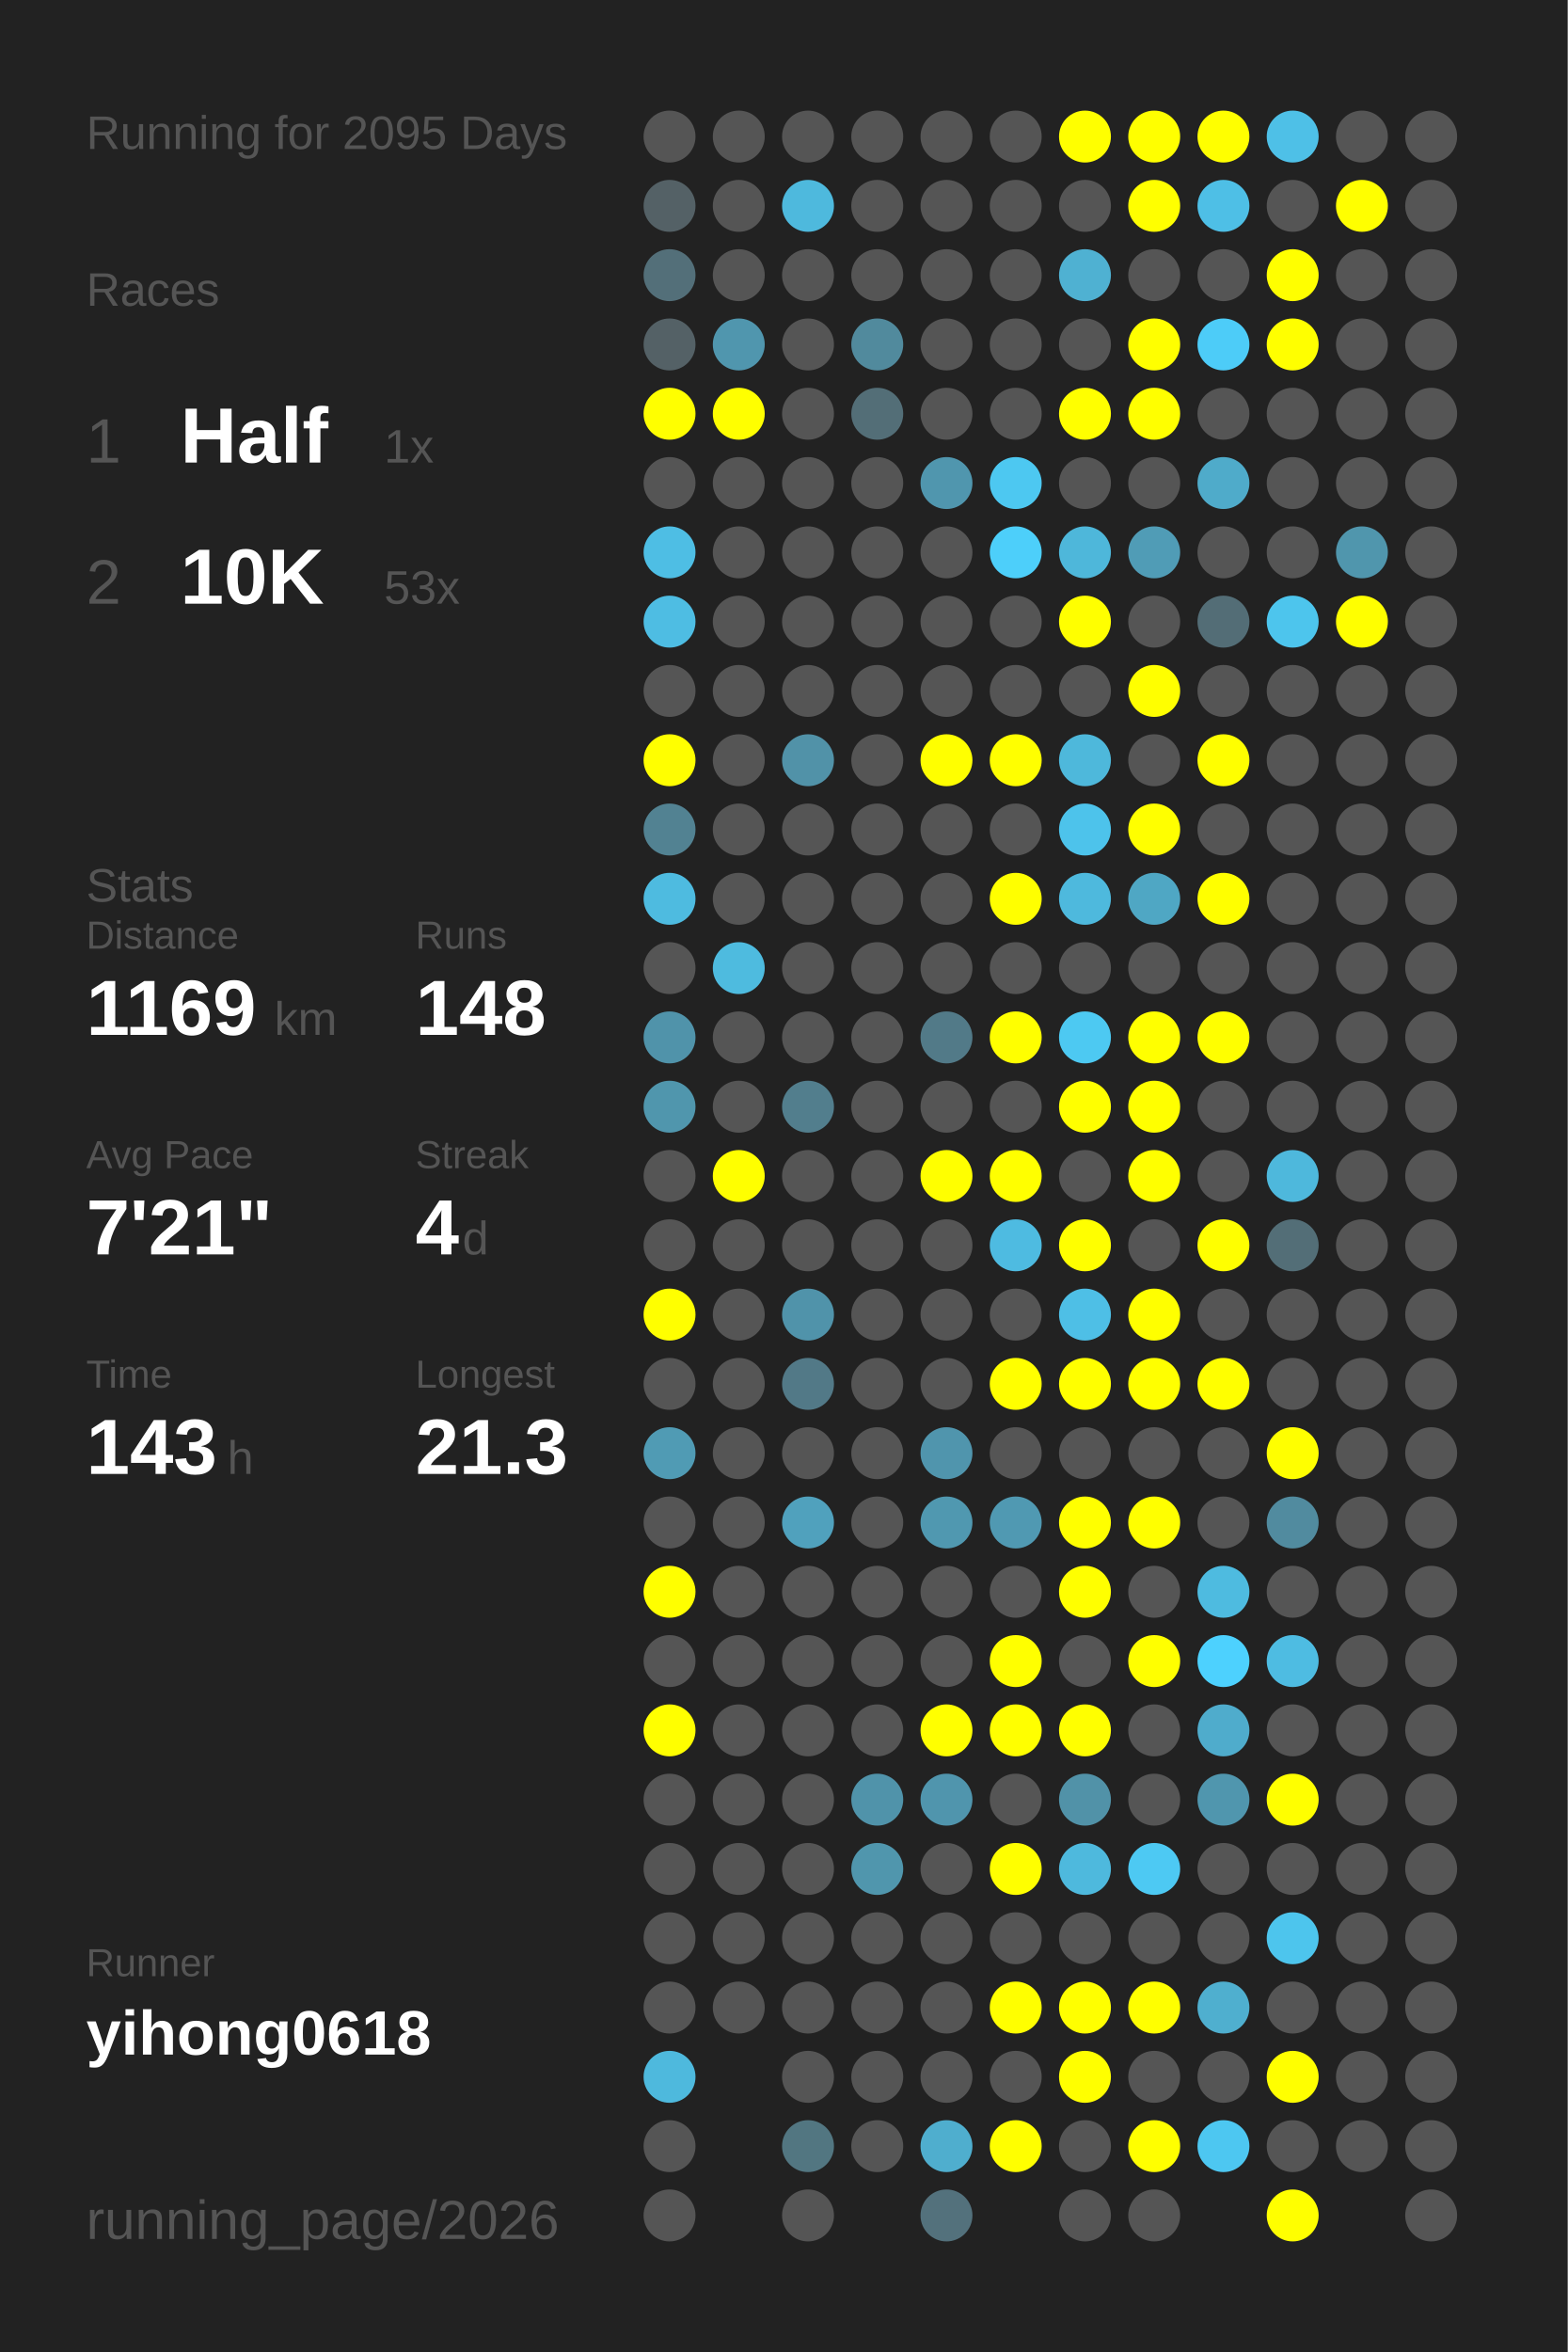
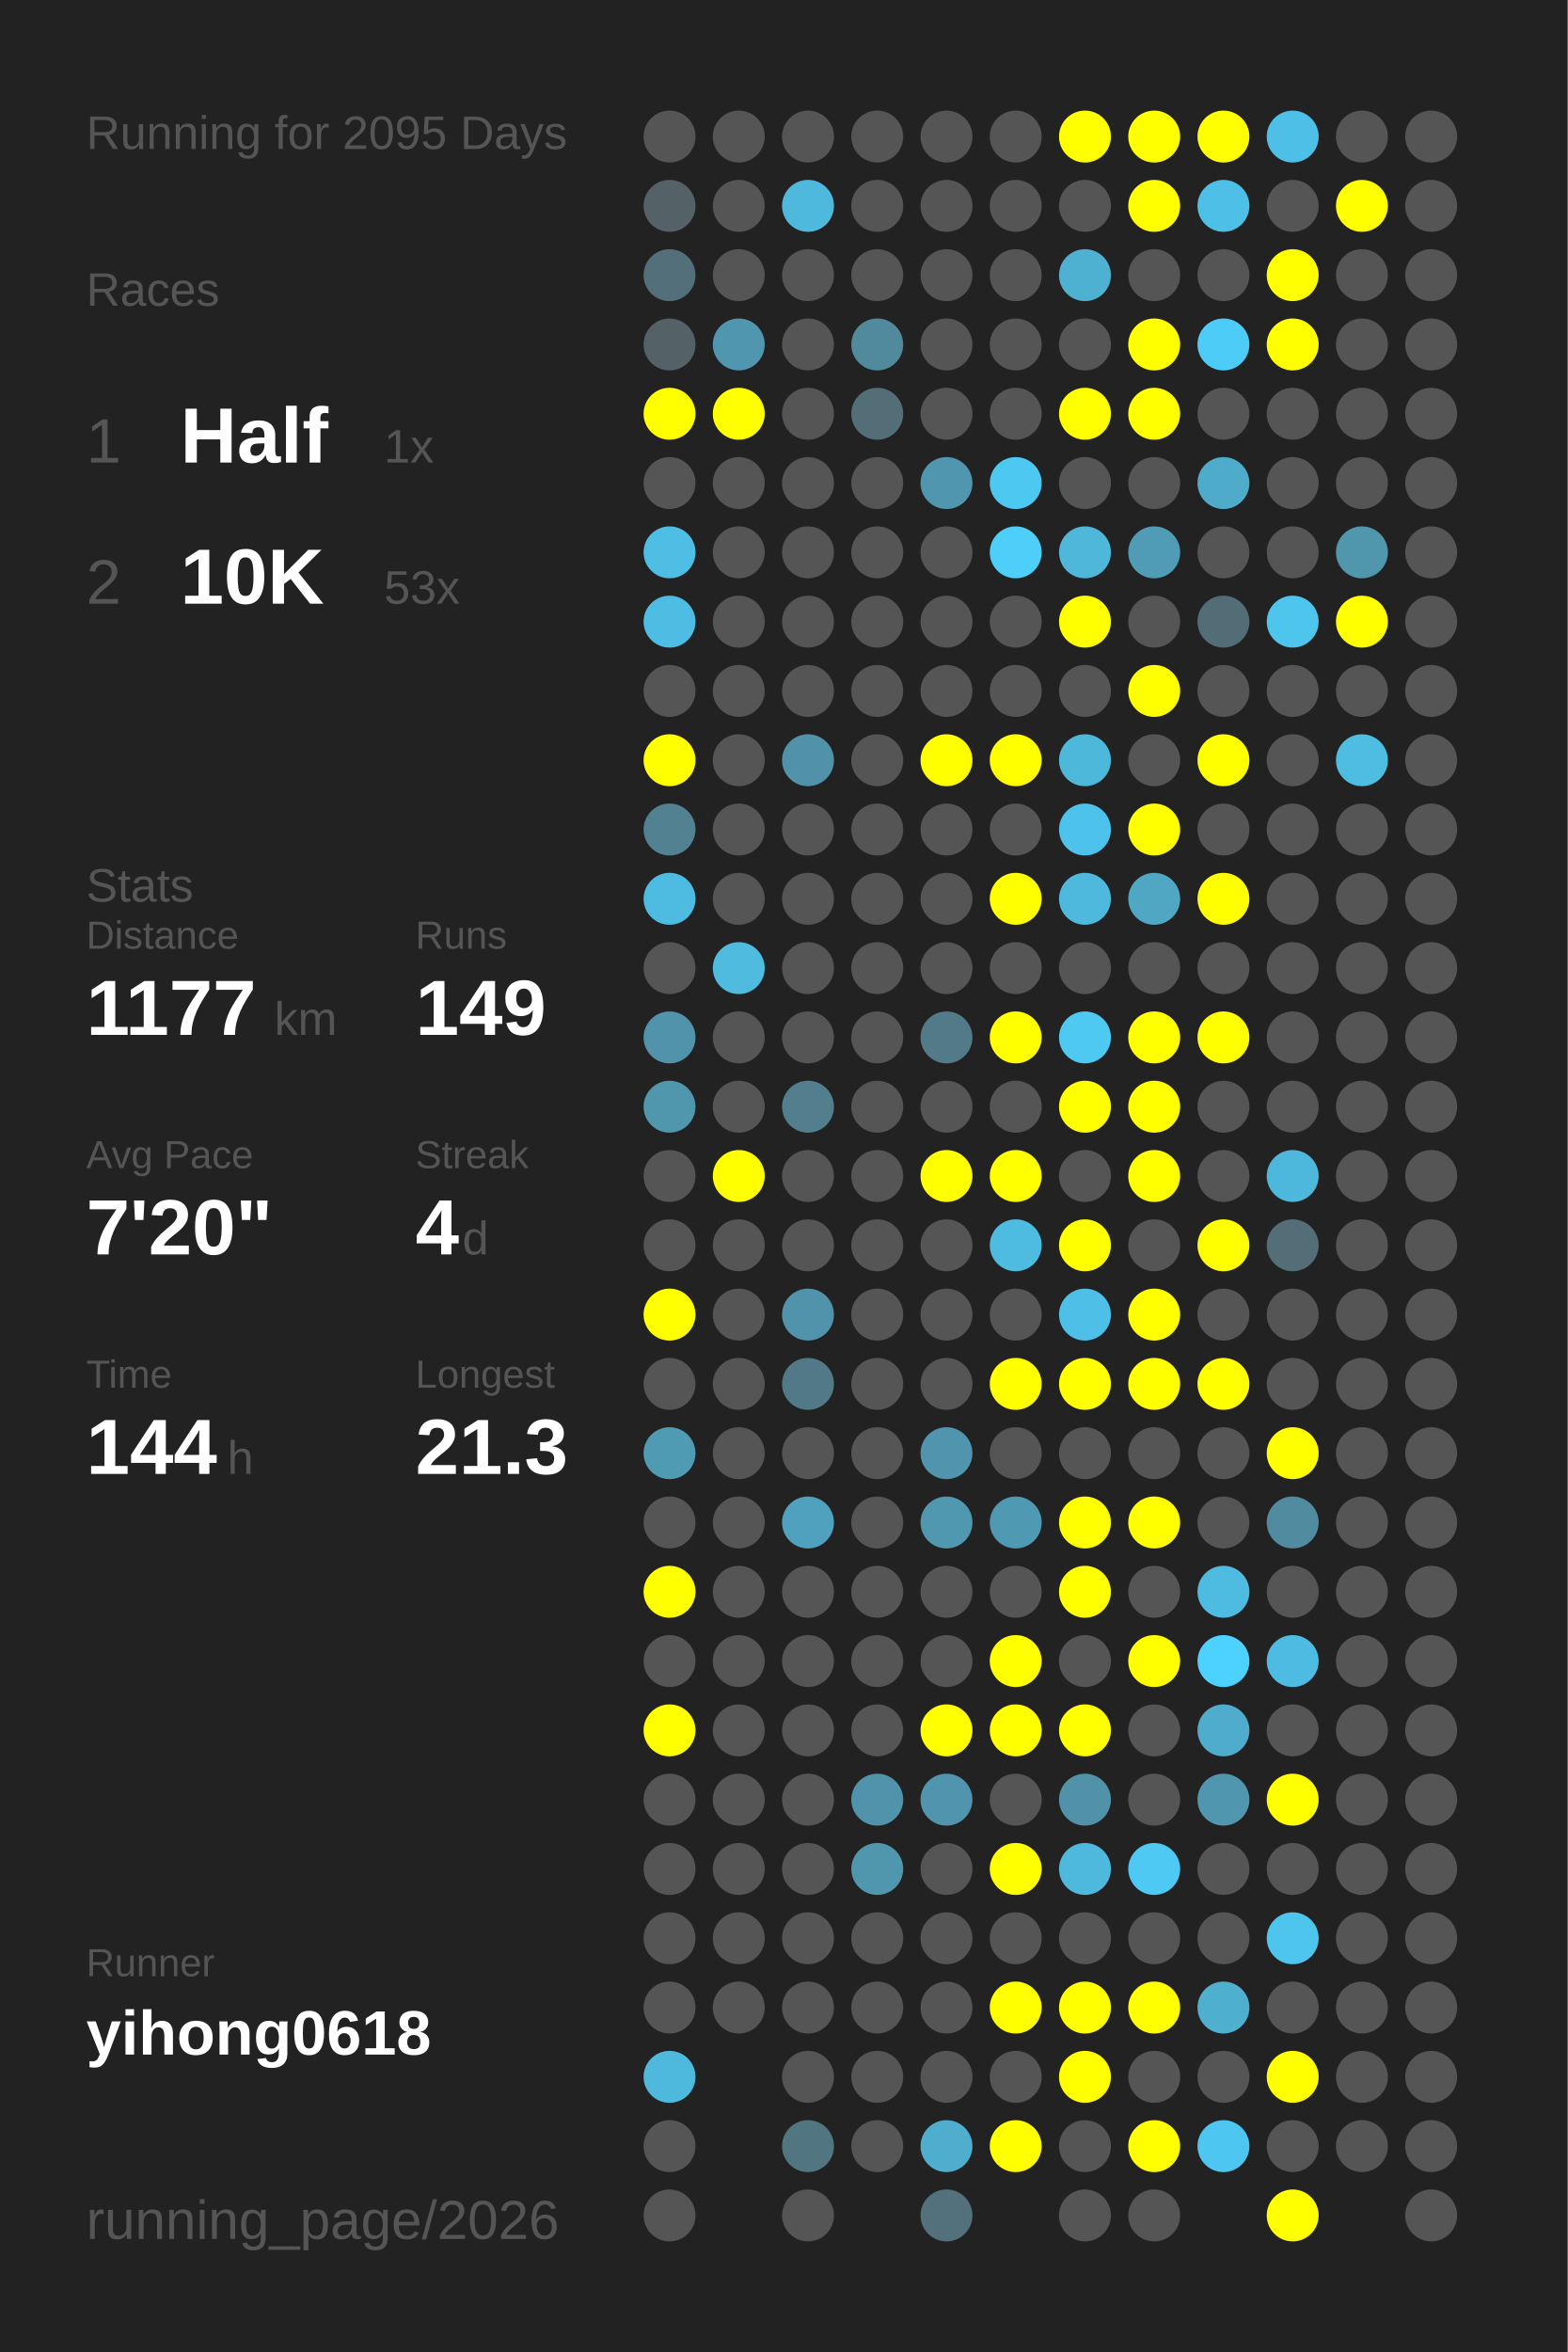
<svg xmlns="http://www.w3.org/2000/svg" baseProfile="full" height="300mm" version="1.1" viewBox="0,0,200,300" width="200mm">
  <defs />
  <rect fill="#222222" height="300" width="200" x="0" y="0" />
  <text fill="#555555" style="font-size:6px; font-family:Arial;" x="11" y="19">Running for 2095 Days</text>
  <text fill="#555555" style="font-size:6px; font-family:Arial;" x="11" y="39">Races</text>
  <text fill="#555555" style="font-size:8px; font-family:Arial;" x="11" y="59">1</text>
  <text fill="#FFFFFF" style="font-size:10px; font-family:Arial; font-weight:bold;" x="23" y="59">Half</text>
  <text fill="#555555" style="font-size:6px; font-family:Arial;" x="49" y="59">1x</text>
  <text fill="#555555" style="font-size:8px; font-family:Arial;" x="11" y="77">2</text>
  <text fill="#FFFFFF" style="font-size:10px; font-family:Arial; font-weight:bold;" x="23" y="77">10K</text>
  <text fill="#555555" style="font-size:6px; font-family:Arial;" x="49" y="77">53x</text>
  <text fill="#555555" style="font-size:6px; font-family:Arial;" x="11" y="115">Stats</text>
  <text fill="#555555" style="font-size:5px; font-family:Arial;" x="11" y="121">Distance</text>
-   <text fill="#FFFFFF" style="font-size:10px; font-family:Arial; font-weight:bold;" x="11" y="132">1169</text>
+   <text fill="#FFFFFF" style="font-size:10px; font-family:Arial; font-weight:bold;" x="11" y="132">1177</text>
  <text fill="#555555" style="font-size:6px; font-family:Arial;" x="35" y="132">km</text>
  <text fill="#555555" style="font-size:5px; font-family:Arial;" x="53" y="121">Runs</text>
-   <text fill="#FFFFFF" style="font-size:10px; font-family:Arial; font-weight:bold;" x="53" y="132">148</text>
+   <text fill="#FFFFFF" style="font-size:10px; font-family:Arial; font-weight:bold;" x="53" y="132">149</text>
  <text fill="#555555" style="font-size:5px; font-family:Arial;" x="11" y="149">Avg Pace</text>
-   <text fill="#FFFFFF" style="font-size:10px; font-family:Arial; font-weight:bold;" x="11" y="160">7'21"</text>
+   <text fill="#FFFFFF" style="font-size:10px; font-family:Arial; font-weight:bold;" x="11" y="160">7'20"</text>
  <text fill="#555555" style="font-size:5px; font-family:Arial;" x="53" y="149">Streak</text>
  <text fill="#FFFFFF" style="font-size:10px; font-family:Arial; font-weight:bold;" x="53" y="160">4</text>
  <text fill="#555555" style="font-size:6px; font-family:Arial;" x="59" y="160">d</text>
  <text fill="#555555" style="font-size:5px; font-family:Arial;" x="11" y="177">Time</text>
-   <text fill="#FFFFFF" style="font-size:10px; font-family:Arial; font-weight:bold;" x="11" y="188">143</text>
+   <text fill="#FFFFFF" style="font-size:10px; font-family:Arial; font-weight:bold;" x="11" y="188">144</text>
  <text fill="#555555" style="font-size:6px; font-family:Arial;" x="29" y="188">h</text>
  <text fill="#555555" style="font-size:5px; font-family:Arial;" x="53" y="177">Longest</text>
  <text fill="#FFFFFF" style="font-size:10px; font-family:Arial; font-weight:bold;" x="53" y="188">21.3</text>
  <text fill="#555555" style="font-size:5px; font-family:Arial;" x="11" y="252.065">Runner</text>
  <text fill="#FFFFFF" style="font-size:8px; font-family:Arial; font-weight:bold;" x="11" y="262.065">yihong0618</text>
  <text fill="#555555" style="font-size:7px; font-family:Arial;" x="11" y="285.581">running_page/2026</text>
  <circle cx="85.417" cy="17.419" fill="#555555" r="3.312" />
  <circle cx="85.417" cy="26.258" fill="#546166" r="3.312" />
  <circle cx="85.417" cy="35.097" fill="#536f79" r="3.312" />
  <circle cx="85.417" cy="43.935" fill="#546166" r="3.312" />
  <circle cx="85.417" cy="52.774" fill="#FFFF00" r="3.312" />
  <circle cx="85.417" cy="61.613" fill="#555555" r="3.312" />
  <circle cx="85.417" cy="70.452" fill="#4ebee4" r="3.312" />
  <circle cx="85.417" cy="79.29" fill="#4ebde3" r="3.312" />
  <circle cx="85.417" cy="88.129" fill="#555555" r="3.312" />
  <circle cx="85.417" cy="96.968" fill="#FFFF00" r="3.312" />
  <circle cx="85.417" cy="105.806" fill="#528292" r="3.312" />
  <circle cx="85.417" cy="114.645" fill="#4ebbe0" r="3.312" />
  <circle cx="85.417" cy="123.484" fill="#555555" r="3.312" />
  <circle cx="85.417" cy="132.323" fill="#5093aa" r="3.312" />
  <circle cx="85.417" cy="141.161" fill="#5096ad" r="3.312" />
  <circle cx="85.417" cy="150" fill="#555555" r="3.312" />
  <circle cx="85.417" cy="158.839" fill="#555555" r="3.312" />
  <circle cx="85.417" cy="167.677" fill="#FFFF00" r="3.312" />
  <circle cx="85.417" cy="176.516" fill="#555555" r="3.312" />
  <circle cx="85.417" cy="185.355" fill="#509bb4" r="3.312" />
  <circle cx="85.417" cy="194.194" fill="#555555" r="3.312" />
  <circle cx="85.417" cy="203.032" fill="#FFFF00" r="3.312" />
  <circle cx="85.417" cy="211.871" fill="#555555" r="3.312" />
  <circle cx="85.417" cy="220.71" fill="#FFFF00" r="3.312" />
  <circle cx="85.417" cy="229.548" fill="#555555" r="3.312" />
  <circle cx="85.417" cy="238.387" fill="#555555" r="3.312" />
  <circle cx="85.417" cy="247.226" fill="#555555" r="3.312" />
  <circle cx="85.417" cy="256.065" fill="#555555" r="3.312" />
  <circle cx="85.417" cy="264.903" fill="#4eb9dd" r="3.312" />
  <circle cx="85.417" cy="273.742" fill="#555555" r="3.312" />
  <circle cx="85.417" cy="282.581" fill="#555555" r="3.312" />
  <circle cx="94.25" cy="17.419" fill="#555555" r="3.312" />
  <circle cx="94.25" cy="26.258" fill="#555555" r="3.312" />
  <circle cx="94.25" cy="35.097" fill="#555555" r="3.312" />
  <circle cx="94.25" cy="43.935" fill="#5096ae" r="3.312" />
  <circle cx="94.25" cy="52.774" fill="#FFFF00" r="3.312" />
  <circle cx="94.25" cy="61.613" fill="#555555" r="3.312" />
  <circle cx="94.25" cy="70.452" fill="#555555" r="3.312" />
  <circle cx="94.25" cy="79.29" fill="#555555" r="3.312" />
  <circle cx="94.25" cy="88.129" fill="#555555" r="3.312" />
  <circle cx="94.25" cy="96.968" fill="#555555" r="3.312" />
  <circle cx="94.25" cy="105.806" fill="#555555" r="3.312" />
  <circle cx="94.25" cy="114.645" fill="#555555" r="3.312" />
  <circle cx="94.25" cy="123.484" fill="#4ebbdf" r="3.312" />
  <circle cx="94.25" cy="132.323" fill="#555555" r="3.312" />
  <circle cx="94.25" cy="141.161" fill="#555555" r="3.312" />
  <circle cx="94.25" cy="150" fill="#FFFF00" r="3.312" />
  <circle cx="94.25" cy="158.839" fill="#555555" r="3.312" />
  <circle cx="94.25" cy="167.677" fill="#555555" r="3.312" />
  <circle cx="94.25" cy="176.516" fill="#555555" r="3.312" />
  <circle cx="94.25" cy="185.355" fill="#555555" r="3.312" />
  <circle cx="94.25" cy="194.194" fill="#555555" r="3.312" />
  <circle cx="94.25" cy="203.032" fill="#555555" r="3.312" />
  <circle cx="94.25" cy="211.871" fill="#555555" r="3.312" />
  <circle cx="94.25" cy="220.71" fill="#555555" r="3.312" />
  <circle cx="94.25" cy="229.548" fill="#555555" r="3.312" />
  <circle cx="94.25" cy="238.387" fill="#555555" r="3.312" />
  <circle cx="94.25" cy="247.226" fill="#555555" r="3.312" />
  <circle cx="94.25" cy="256.065" fill="#555555" r="3.312" />
  <circle cx="103.083" cy="17.419" fill="#555555" r="3.312" />
  <circle cx="103.083" cy="26.258" fill="#4eb9dd" r="3.312" />
  <circle cx="103.083" cy="35.097" fill="#555555" r="3.312" />
  <circle cx="103.083" cy="43.935" fill="#555555" r="3.312" />
  <circle cx="103.083" cy="52.774" fill="#555555" r="3.312" />
  <circle cx="103.083" cy="61.613" fill="#555555" r="3.312" />
  <circle cx="103.083" cy="70.452" fill="#555555" r="3.312" />
  <circle cx="103.083" cy="79.29" fill="#555555" r="3.312" />
  <circle cx="103.083" cy="88.129" fill="#555555" r="3.312" />
  <circle cx="103.083" cy="96.968" fill="#5192a8" r="3.312" />
  <circle cx="103.083" cy="105.806" fill="#555555" r="3.312" />
  <circle cx="103.083" cy="114.645" fill="#555555" r="3.312" />
  <circle cx="103.083" cy="123.484" fill="#555555" r="3.312" />
  <circle cx="103.083" cy="132.323" fill="#555555" r="3.312" />
  <circle cx="103.083" cy="141.161" fill="#527e8d" r="3.312" />
  <circle cx="103.083" cy="150" fill="#555555" r="3.312" />
  <circle cx="103.083" cy="158.839" fill="#555555" r="3.312" />
  <circle cx="103.083" cy="167.677" fill="#5093aa" r="3.312" />
  <circle cx="103.083" cy="176.516" fill="#527987" r="3.312" />
  <circle cx="103.083" cy="185.355" fill="#555555" r="3.312" />
  <circle cx="103.083" cy="194.194" fill="#50a1bd" r="3.312" />
  <circle cx="103.083" cy="203.032" fill="#555555" r="3.312" />
  <circle cx="103.083" cy="211.871" fill="#555555" r="3.312" />
  <circle cx="103.083" cy="220.71" fill="#555555" r="3.312" />
  <circle cx="103.083" cy="229.548" fill="#555555" r="3.312" />
  <circle cx="103.083" cy="238.387" fill="#555555" r="3.312" />
  <circle cx="103.083" cy="247.226" fill="#555555" r="3.312" />
  <circle cx="103.083" cy="256.065" fill="#555555" r="3.312" />
  <circle cx="103.083" cy="264.903" fill="#555555" r="3.312" />
  <circle cx="103.083" cy="273.742" fill="#527681" r="3.312" />
  <circle cx="103.083" cy="282.581" fill="#555555" r="3.312" />
  <circle cx="111.917" cy="17.419" fill="#555555" r="3.312" />
  <circle cx="111.917" cy="26.258" fill="#555555" r="3.312" />
  <circle cx="111.917" cy="35.097" fill="#555555" r="3.312" />
  <circle cx="111.917" cy="43.935" fill="#518a9d" r="3.312" />
  <circle cx="111.917" cy="52.774" fill="#536e77" r="3.312" />
  <circle cx="111.917" cy="61.613" fill="#555555" r="3.312" />
  <circle cx="111.917" cy="70.452" fill="#555555" r="3.312" />
  <circle cx="111.917" cy="79.29" fill="#555555" r="3.312" />
  <circle cx="111.917" cy="88.129" fill="#555555" r="3.312" />
  <circle cx="111.917" cy="96.968" fill="#555555" r="3.312" />
  <circle cx="111.917" cy="105.806" fill="#555555" r="3.312" />
  <circle cx="111.917" cy="114.645" fill="#555555" r="3.312" />
  <circle cx="111.917" cy="123.484" fill="#555555" r="3.312" />
  <circle cx="111.917" cy="132.323" fill="#555555" r="3.312" />
  <circle cx="111.917" cy="141.161" fill="#555555" r="3.312" />
  <circle cx="111.917" cy="150" fill="#555555" r="3.312" />
  <circle cx="111.917" cy="158.839" fill="#555555" r="3.312" />
  <circle cx="111.917" cy="167.677" fill="#555555" r="3.312" />
  <circle cx="111.917" cy="176.516" fill="#555555" r="3.312" />
  <circle cx="111.917" cy="185.355" fill="#555555" r="3.312" />
  <circle cx="111.917" cy="194.194" fill="#555555" r="3.312" />
  <circle cx="111.917" cy="203.032" fill="#555555" r="3.312" />
  <circle cx="111.917" cy="211.871" fill="#555555" r="3.312" />
  <circle cx="111.917" cy="220.71" fill="#555555" r="3.312" />
  <circle cx="111.917" cy="229.548" fill="#5093aa" r="3.312" />
  <circle cx="111.917" cy="238.387" fill="#5096ad" r="3.312" />
  <circle cx="111.917" cy="247.226" fill="#555555" r="3.312" />
  <circle cx="111.917" cy="256.065" fill="#555555" r="3.312" />
  <circle cx="111.917" cy="264.903" fill="#555555" r="3.312" />
  <circle cx="111.917" cy="273.742" fill="#555555" r="3.312" />
  <circle cx="120.75" cy="17.419" fill="#555555" r="3.312" />
  <circle cx="120.75" cy="26.258" fill="#555555" r="3.312" />
  <circle cx="120.75" cy="35.097" fill="#555555" r="3.312" />
  <circle cx="120.75" cy="43.935" fill="#555555" r="3.312" />
  <circle cx="120.75" cy="52.774" fill="#555555" r="3.312" />
  <circle cx="120.75" cy="61.613" fill="#5096ae" r="3.312" />
  <circle cx="120.75" cy="70.452" fill="#555555" r="3.312" />
  <circle cx="120.75" cy="79.29" fill="#555555" r="3.312" />
  <circle cx="120.75" cy="88.129" fill="#555555" r="3.312" />
  <circle cx="120.75" cy="96.968" fill="#FFFF00" r="3.312" />
  <circle cx="120.75" cy="105.806" fill="#555555" r="3.312" />
  <circle cx="120.75" cy="114.645" fill="#555555" r="3.312" />
  <circle cx="120.75" cy="123.484" fill="#555555" r="3.312" />
  <circle cx="120.75" cy="132.323" fill="#527a88" r="3.312" />
  <circle cx="120.75" cy="141.161" fill="#555555" r="3.312" />
  <circle cx="120.75" cy="150" fill="#FFFF00" r="3.312" />
  <circle cx="120.75" cy="158.839" fill="#555555" r="3.312" />
  <circle cx="120.75" cy="167.677" fill="#555555" r="3.312" />
  <circle cx="120.75" cy="176.516" fill="#555555" r="3.312" />
  <circle cx="120.75" cy="185.355" fill="#5095ad" r="3.312" />
  <circle cx="120.75" cy="194.194" fill="#5098b0" r="3.312" />
  <circle cx="120.75" cy="203.032" fill="#555555" r="3.312" />
  <circle cx="120.75" cy="211.871" fill="#555555" r="3.312" />
  <circle cx="120.75" cy="220.71" fill="#FFFF00" r="3.312" />
  <circle cx="120.75" cy="229.548" fill="#5095ad" r="3.312" />
  <circle cx="120.75" cy="238.387" fill="#555555" r="3.312" />
  <circle cx="120.75" cy="247.226" fill="#555555" r="3.312" />
  <circle cx="120.75" cy="256.065" fill="#555555" r="3.312" />
  <circle cx="120.75" cy="264.903" fill="#555555" r="3.312" />
  <circle cx="120.75" cy="273.742" fill="#4faece" r="3.312" />
  <circle cx="120.75" cy="282.581" fill="#53717c" r="3.312" />
  <circle cx="129.583" cy="17.419" fill="#555555" r="3.312" />
  <circle cx="129.583" cy="26.258" fill="#555555" r="3.312" />
  <circle cx="129.583" cy="35.097" fill="#555555" r="3.312" />
  <circle cx="129.583" cy="43.935" fill="#555555" r="3.312" />
  <circle cx="129.583" cy="52.774" fill="#555555" r="3.312" />
  <circle cx="129.583" cy="61.613" fill="#4dc8f1" r="3.312" />
  <circle cx="129.583" cy="70.452" fill="#4dcffa" r="3.312" />
  <circle cx="129.583" cy="79.29" fill="#555555" r="3.312" />
  <circle cx="129.583" cy="88.129" fill="#555555" r="3.312" />
  <circle cx="129.583" cy="96.968" fill="#FFFF00" r="3.312" />
  <circle cx="129.583" cy="105.806" fill="#555555" r="3.312" />
  <circle cx="129.583" cy="114.645" fill="#FFFF00" r="3.312" />
  <circle cx="129.583" cy="123.484" fill="#555555" r="3.312" />
  <circle cx="129.583" cy="132.323" fill="#FFFF00" r="3.312" />
  <circle cx="129.583" cy="141.161" fill="#555555" r="3.312" />
  <circle cx="129.583" cy="150" fill="#FFFF00" r="3.312" />
  <circle cx="129.583" cy="158.839" fill="#4ebbe1" r="3.312" />
  <circle cx="129.583" cy="167.677" fill="#555555" r="3.312" />
  <circle cx="129.583" cy="176.516" fill="#FFFF00" r="3.312" />
  <circle cx="129.583" cy="185.355" fill="#555555" r="3.312" />
  <circle cx="129.583" cy="194.194" fill="#5099b2" r="3.312" />
  <circle cx="129.583" cy="203.032" fill="#555555" r="3.312" />
  <circle cx="129.583" cy="211.871" fill="#FFFF00" r="3.312" />
  <circle cx="129.583" cy="220.71" fill="#FFFF00" r="3.312" />
  <circle cx="129.583" cy="229.548" fill="#555555" r="3.312" />
  <circle cx="129.583" cy="238.387" fill="#FFFF00" r="3.312" />
  <circle cx="129.583" cy="247.226" fill="#555555" r="3.312" />
  <circle cx="129.583" cy="256.065" fill="#FFFF00" r="3.312" />
  <circle cx="129.583" cy="264.903" fill="#555555" r="3.312" />
  <circle cx="129.583" cy="273.742" fill="#FFFF00" r="3.312" />
  <circle cx="138.417" cy="17.419" fill="#FFFF00" r="3.312" />
  <circle cx="138.417" cy="26.258" fill="#555555" r="3.312" />
  <circle cx="138.417" cy="35.097" fill="#4fb1d2" r="3.312" />
  <circle cx="138.417" cy="43.935" fill="#555555" r="3.312" />
  <circle cx="138.417" cy="52.774" fill="#FFFF00" r="3.312" />
  <circle cx="138.417" cy="61.613" fill="#555555" r="3.312" />
  <circle cx="138.417" cy="70.452" fill="#4eb7da" r="3.312" />
  <circle cx="138.417" cy="79.29" fill="#FFFF00" r="3.312" />
  <circle cx="138.417" cy="88.129" fill="#555555" r="3.312" />
  <circle cx="138.417" cy="96.968" fill="#4eb8db" r="3.312" />
  <circle cx="138.417" cy="105.806" fill="#4dc3eb" r="3.312" />
  <circle cx="138.417" cy="114.645" fill="#4eb9dd" r="3.312" />
  <circle cx="138.417" cy="123.484" fill="#555555" r="3.312" />
  <circle cx="138.417" cy="132.323" fill="#4dc9f2" r="3.312" />
  <circle cx="138.417" cy="141.161" fill="#FFFF00" r="3.312" />
  <circle cx="138.417" cy="150" fill="#555555" r="3.312" />
  <circle cx="138.417" cy="158.839" fill="#FFFF00" r="3.312" />
  <circle cx="138.417" cy="167.677" fill="#4ebfe6" r="3.312" />
  <circle cx="138.417" cy="176.516" fill="#FFFF00" r="3.312" />
  <circle cx="138.417" cy="185.355" fill="#555555" r="3.312" />
  <circle cx="138.417" cy="194.194" fill="#FFFF00" r="3.312" />
  <circle cx="138.417" cy="203.032" fill="#FFFF00" r="3.312" />
  <circle cx="138.417" cy="211.871" fill="#555555" r="3.312" />
  <circle cx="138.417" cy="220.71" fill="#FFFF00" r="3.312" />
  <circle cx="138.417" cy="229.548" fill="#5192a8" r="3.312" />
  <circle cx="138.417" cy="238.387" fill="#4eb9dd" r="3.312" />
  <circle cx="138.417" cy="247.226" fill="#555555" r="3.312" />
  <circle cx="138.417" cy="256.065" fill="#FFFF00" r="3.312" />
  <circle cx="138.417" cy="264.903" fill="#FFFF00" r="3.312" />
  <circle cx="138.417" cy="273.742" fill="#555555" r="3.312" />
  <circle cx="138.417" cy="282.581" fill="#555555" r="3.312" />
  <circle cx="147.25" cy="17.419" fill="#FFFF00" r="3.312" />
  <circle cx="147.25" cy="26.258" fill="#FFFF00" r="3.312" />
  <circle cx="147.25" cy="35.097" fill="#555555" r="3.312" />
  <circle cx="147.25" cy="43.935" fill="#FFFF00" r="3.312" />
  <circle cx="147.25" cy="52.774" fill="#FFFF00" r="3.312" />
  <circle cx="147.25" cy="61.613" fill="#555555" r="3.312" />
  <circle cx="147.25" cy="70.452" fill="#509cb6" r="3.312" />
  <circle cx="147.25" cy="79.29" fill="#555555" r="3.312" />
  <circle cx="147.25" cy="88.129" fill="#FFFF00" r="3.312" />
  <circle cx="147.25" cy="96.968" fill="#555555" r="3.312" />
  <circle cx="147.25" cy="105.806" fill="#FFFF00" r="3.312" />
  <circle cx="147.25" cy="114.645" fill="#4fa7c4" r="3.312" />
  <circle cx="147.25" cy="123.484" fill="#555555" r="3.312" />
  <circle cx="147.25" cy="132.323" fill="#FFFF00" r="3.312" />
  <circle cx="147.25" cy="141.161" fill="#FFFF00" r="3.312" />
  <circle cx="147.25" cy="150" fill="#FFFF00" r="3.312" />
  <circle cx="147.25" cy="158.839" fill="#555555" r="3.312" />
  <circle cx="147.25" cy="167.677" fill="#FFFF00" r="3.312" />
  <circle cx="147.25" cy="176.516" fill="#FFFF00" r="3.312" />
  <circle cx="147.25" cy="185.355" fill="#555555" r="3.312" />
  <circle cx="147.25" cy="194.194" fill="#FFFF00" r="3.312" />
  <circle cx="147.25" cy="203.032" fill="#555555" r="3.312" />
  <circle cx="147.25" cy="211.871" fill="#FFFF00" r="3.312" />
  <circle cx="147.25" cy="220.71" fill="#555555" r="3.312" />
  <circle cx="147.25" cy="229.548" fill="#555555" r="3.312" />
  <circle cx="147.25" cy="238.387" fill="#4dc9f3" r="3.312" />
  <circle cx="147.25" cy="247.226" fill="#555555" r="3.312" />
  <circle cx="147.25" cy="256.065" fill="#FFFF00" r="3.312" />
  <circle cx="147.25" cy="264.903" fill="#555555" r="3.312" />
  <circle cx="147.25" cy="273.742" fill="#FFFF00" r="3.312" />
  <circle cx="147.25" cy="282.581" fill="#555555" r="3.312" />
  <circle cx="156.083" cy="17.419" fill="#FFFF00" r="3.312" />
  <circle cx="156.083" cy="26.258" fill="#4ebfe6" r="3.312" />
  <circle cx="156.083" cy="35.097" fill="#555555" r="3.312" />
  <circle cx="156.083" cy="43.935" fill="#4dccf8" r="3.312" />
  <circle cx="156.083" cy="52.774" fill="#555555" r="3.312" />
  <circle cx="156.083" cy="61.613" fill="#4fabca" r="3.312" />
  <circle cx="156.083" cy="70.452" fill="#555555" r="3.312" />
  <circle cx="156.083" cy="79.29" fill="#536d76" r="3.312" />
  <circle cx="156.083" cy="88.129" fill="#555555" r="3.312" />
  <circle cx="156.083" cy="96.968" fill="#FFFF00" r="3.312" />
  <circle cx="156.083" cy="105.806" fill="#555555" r="3.312" />
  <circle cx="156.083" cy="114.645" fill="#FFFF00" r="3.312" />
  <circle cx="156.083" cy="123.484" fill="#555555" r="3.312" />
  <circle cx="156.083" cy="132.323" fill="#FFFF00" r="3.312" />
  <circle cx="156.083" cy="141.161" fill="#555555" r="3.312" />
  <circle cx="156.083" cy="150" fill="#555555" r="3.312" />
  <circle cx="156.083" cy="158.839" fill="#FFFF00" r="3.312" />
  <circle cx="156.083" cy="167.677" fill="#555555" r="3.312" />
  <circle cx="156.083" cy="176.516" fill="#FFFF00" r="3.312" />
  <circle cx="156.083" cy="185.355" fill="#555555" r="3.312" />
  <circle cx="156.083" cy="194.194" fill="#555555" r="3.312" />
  <circle cx="156.083" cy="203.032" fill="#4ebbe0" r="3.312" />
  <circle cx="156.083" cy="211.871" fill="#4dd1fe" r="3.312" />
  <circle cx="156.083" cy="220.71" fill="#4faccc" r="3.312" />
  <circle cx="156.083" cy="229.548" fill="#5096ae" r="3.312" />
  <circle cx="156.083" cy="238.387" fill="#555555" r="3.312" />
  <circle cx="156.083" cy="247.226" fill="#555555" r="3.312" />
  <circle cx="156.083" cy="256.065" fill="#4fafcf" r="3.312" />
  <circle cx="156.083" cy="264.903" fill="#555555" r="3.312" />
  <circle cx="156.083" cy="273.742" fill="#4dc7f1" r="3.312" />
  <circle cx="164.917" cy="17.419" fill="#4ec0e7" r="3.312" />
  <circle cx="164.917" cy="26.258" fill="#555555" r="3.312" />
  <circle cx="164.917" cy="35.097" fill="#FFFF00" r="3.312" />
  <circle cx="164.917" cy="43.935" fill="#FFFF00" r="3.312" />
  <circle cx="164.917" cy="52.774" fill="#555555" r="3.312" />
  <circle cx="164.917" cy="61.613" fill="#555555" r="3.312" />
  <circle cx="164.917" cy="70.452" fill="#555555" r="3.312" />
  <circle cx="164.917" cy="79.29" fill="#4dc5ed" r="3.312" />
  <circle cx="164.917" cy="88.129" fill="#555555" r="3.312" />
  <circle cx="164.917" cy="96.968" fill="#555555" r="3.312" />
  <circle cx="164.917" cy="105.806" fill="#555555" r="3.312" />
  <circle cx="164.917" cy="114.645" fill="#555555" r="3.312" />
  <circle cx="164.917" cy="123.484" fill="#555555" r="3.312" />
  <circle cx="164.917" cy="132.323" fill="#555555" r="3.312" />
  <circle cx="164.917" cy="141.161" fill="#555555" r="3.312" />
  <circle cx="164.917" cy="150" fill="#4eb8dc" r="3.312" />
  <circle cx="164.917" cy="158.839" fill="#536e77" r="3.312" />
  <circle cx="164.917" cy="167.677" fill="#555555" r="3.312" />
  <circle cx="164.917" cy="176.516" fill="#555555" r="3.312" />
  <circle cx="164.917" cy="185.355" fill="#FFFF00" r="3.312" />
  <circle cx="164.917" cy="194.194" fill="#518b9f" r="3.312" />
  <circle cx="164.917" cy="203.032" fill="#555555" r="3.312" />
  <circle cx="164.917" cy="211.871" fill="#4ebce2" r="3.312" />
  <circle cx="164.917" cy="220.71" fill="#555555" r="3.312" />
  <circle cx="164.917" cy="229.548" fill="#FFFF00" r="3.312" />
  <circle cx="164.917" cy="238.387" fill="#555555" r="3.312" />
  <circle cx="164.917" cy="247.226" fill="#4dc5ed" r="3.312" />
  <circle cx="164.917" cy="256.065" fill="#555555" r="3.312" />
  <circle cx="164.917" cy="264.903" fill="#FFFF00" r="3.312" />
  <circle cx="164.917" cy="273.742" fill="#555555" r="3.312" />
  <circle cx="164.917" cy="282.581" fill="#FFFF00" r="3.312" />
  <circle cx="173.75" cy="17.419" fill="#555555" r="3.312" />
  <circle cx="173.75" cy="26.258" fill="#FFFF00" r="3.312" />
  <circle cx="173.75" cy="35.097" fill="#555555" r="3.312" />
  <circle cx="173.75" cy="43.935" fill="#555555" r="3.312" />
  <circle cx="173.75" cy="52.774" fill="#555555" r="3.312" />
  <circle cx="173.75" cy="61.613" fill="#555555" r="3.312" />
  <circle cx="173.75" cy="70.452" fill="#5096ad" r="3.312" />
  <circle cx="173.75" cy="79.29" fill="#FFFF00" r="3.312" />
  <circle cx="173.75" cy="88.129" fill="#555555" r="3.312" />
-   <circle cx="173.75" cy="96.968" fill="#555555" r="3.312" />
+   <circle cx="173.75" cy="96.968" fill="#4ebde2" r="3.312" />
  <circle cx="173.75" cy="105.806" fill="#555555" r="3.312" />
  <circle cx="173.75" cy="114.645" fill="#555555" r="3.312" />
  <circle cx="173.75" cy="123.484" fill="#555555" r="3.312" />
  <circle cx="173.75" cy="132.323" fill="#555555" r="3.312" />
  <circle cx="173.75" cy="141.161" fill="#555555" r="3.312" />
  <circle cx="173.75" cy="150" fill="#555555" r="3.312" />
  <circle cx="173.75" cy="158.839" fill="#555555" r="3.312" />
  <circle cx="173.75" cy="167.677" fill="#555555" r="3.312" />
  <circle cx="173.75" cy="176.516" fill="#555555" r="3.312" />
  <circle cx="173.75" cy="185.355" fill="#555555" r="3.312" />
  <circle cx="173.75" cy="194.194" fill="#555555" r="3.312" />
  <circle cx="173.75" cy="203.032" fill="#555555" r="3.312" />
  <circle cx="173.75" cy="211.871" fill="#555555" r="3.312" />
  <circle cx="173.75" cy="220.71" fill="#555555" r="3.312" />
  <circle cx="173.75" cy="229.548" fill="#555555" r="3.312" />
  <circle cx="173.75" cy="238.387" fill="#555555" r="3.312" />
  <circle cx="173.75" cy="247.226" fill="#555555" r="3.312" />
  <circle cx="173.75" cy="256.065" fill="#555555" r="3.312" />
  <circle cx="173.75" cy="264.903" fill="#555555" r="3.312" />
  <circle cx="173.75" cy="273.742" fill="#555555" r="3.312" />
  <circle cx="182.583" cy="17.419" fill="#555555" r="3.312" />
  <circle cx="182.583" cy="26.258" fill="#555555" r="3.312" />
  <circle cx="182.583" cy="35.097" fill="#555555" r="3.312" />
  <circle cx="182.583" cy="43.935" fill="#555555" r="3.312" />
  <circle cx="182.583" cy="52.774" fill="#555555" r="3.312" />
  <circle cx="182.583" cy="61.613" fill="#555555" r="3.312" />
  <circle cx="182.583" cy="70.452" fill="#555555" r="3.312" />
  <circle cx="182.583" cy="79.29" fill="#555555" r="3.312" />
  <circle cx="182.583" cy="88.129" fill="#555555" r="3.312" />
  <circle cx="182.583" cy="96.968" fill="#555555" r="3.312" />
  <circle cx="182.583" cy="105.806" fill="#555555" r="3.312" />
  <circle cx="182.583" cy="114.645" fill="#555555" r="3.312" />
  <circle cx="182.583" cy="123.484" fill="#555555" r="3.312" />
  <circle cx="182.583" cy="132.323" fill="#555555" r="3.312" />
  <circle cx="182.583" cy="141.161" fill="#555555" r="3.312" />
  <circle cx="182.583" cy="150" fill="#555555" r="3.312" />
  <circle cx="182.583" cy="158.839" fill="#555555" r="3.312" />
  <circle cx="182.583" cy="167.677" fill="#555555" r="3.312" />
  <circle cx="182.583" cy="176.516" fill="#555555" r="3.312" />
  <circle cx="182.583" cy="185.355" fill="#555555" r="3.312" />
  <circle cx="182.583" cy="194.194" fill="#555555" r="3.312" />
  <circle cx="182.583" cy="203.032" fill="#555555" r="3.312" />
  <circle cx="182.583" cy="211.871" fill="#555555" r="3.312" />
  <circle cx="182.583" cy="220.71" fill="#555555" r="3.312" />
  <circle cx="182.583" cy="229.548" fill="#555555" r="3.312" />
  <circle cx="182.583" cy="238.387" fill="#555555" r="3.312" />
  <circle cx="182.583" cy="247.226" fill="#555555" r="3.312" />
  <circle cx="182.583" cy="256.065" fill="#555555" r="3.312" />
  <circle cx="182.583" cy="264.903" fill="#555555" r="3.312" />
  <circle cx="182.583" cy="273.742" fill="#555555" r="3.312" />
  <circle cx="182.583" cy="282.581" fill="#555555" r="3.312" />
</svg>
